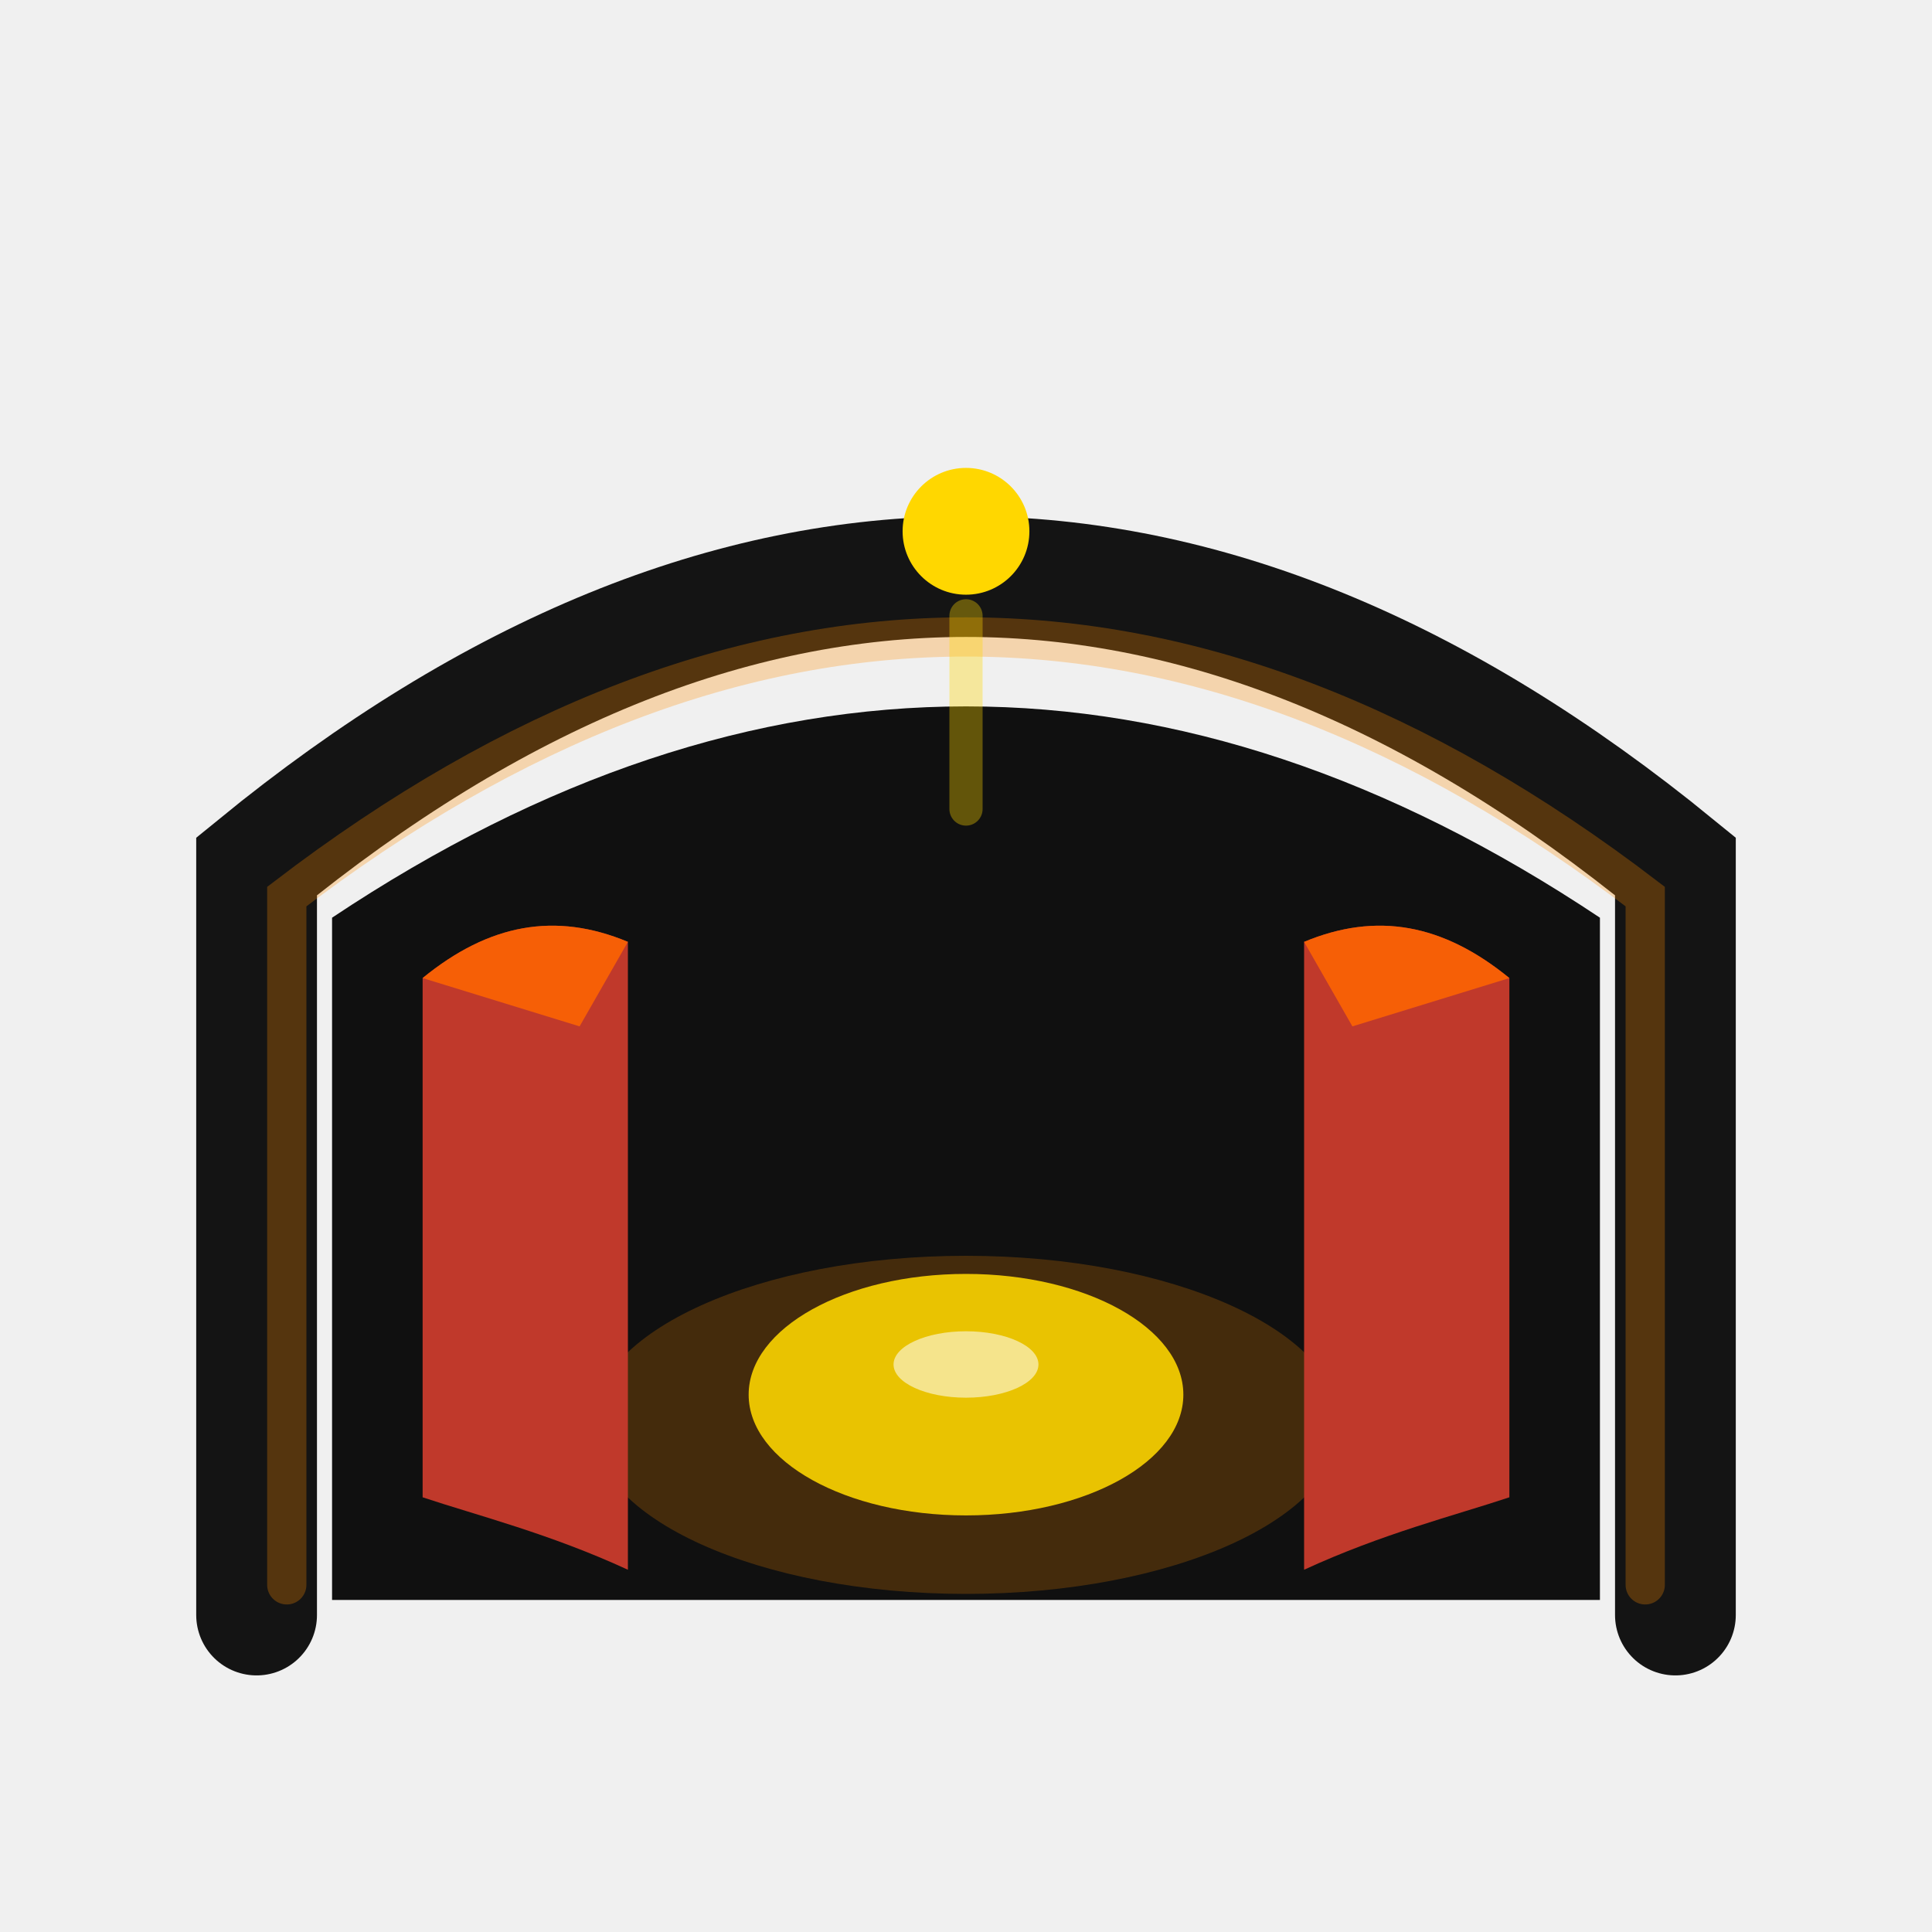
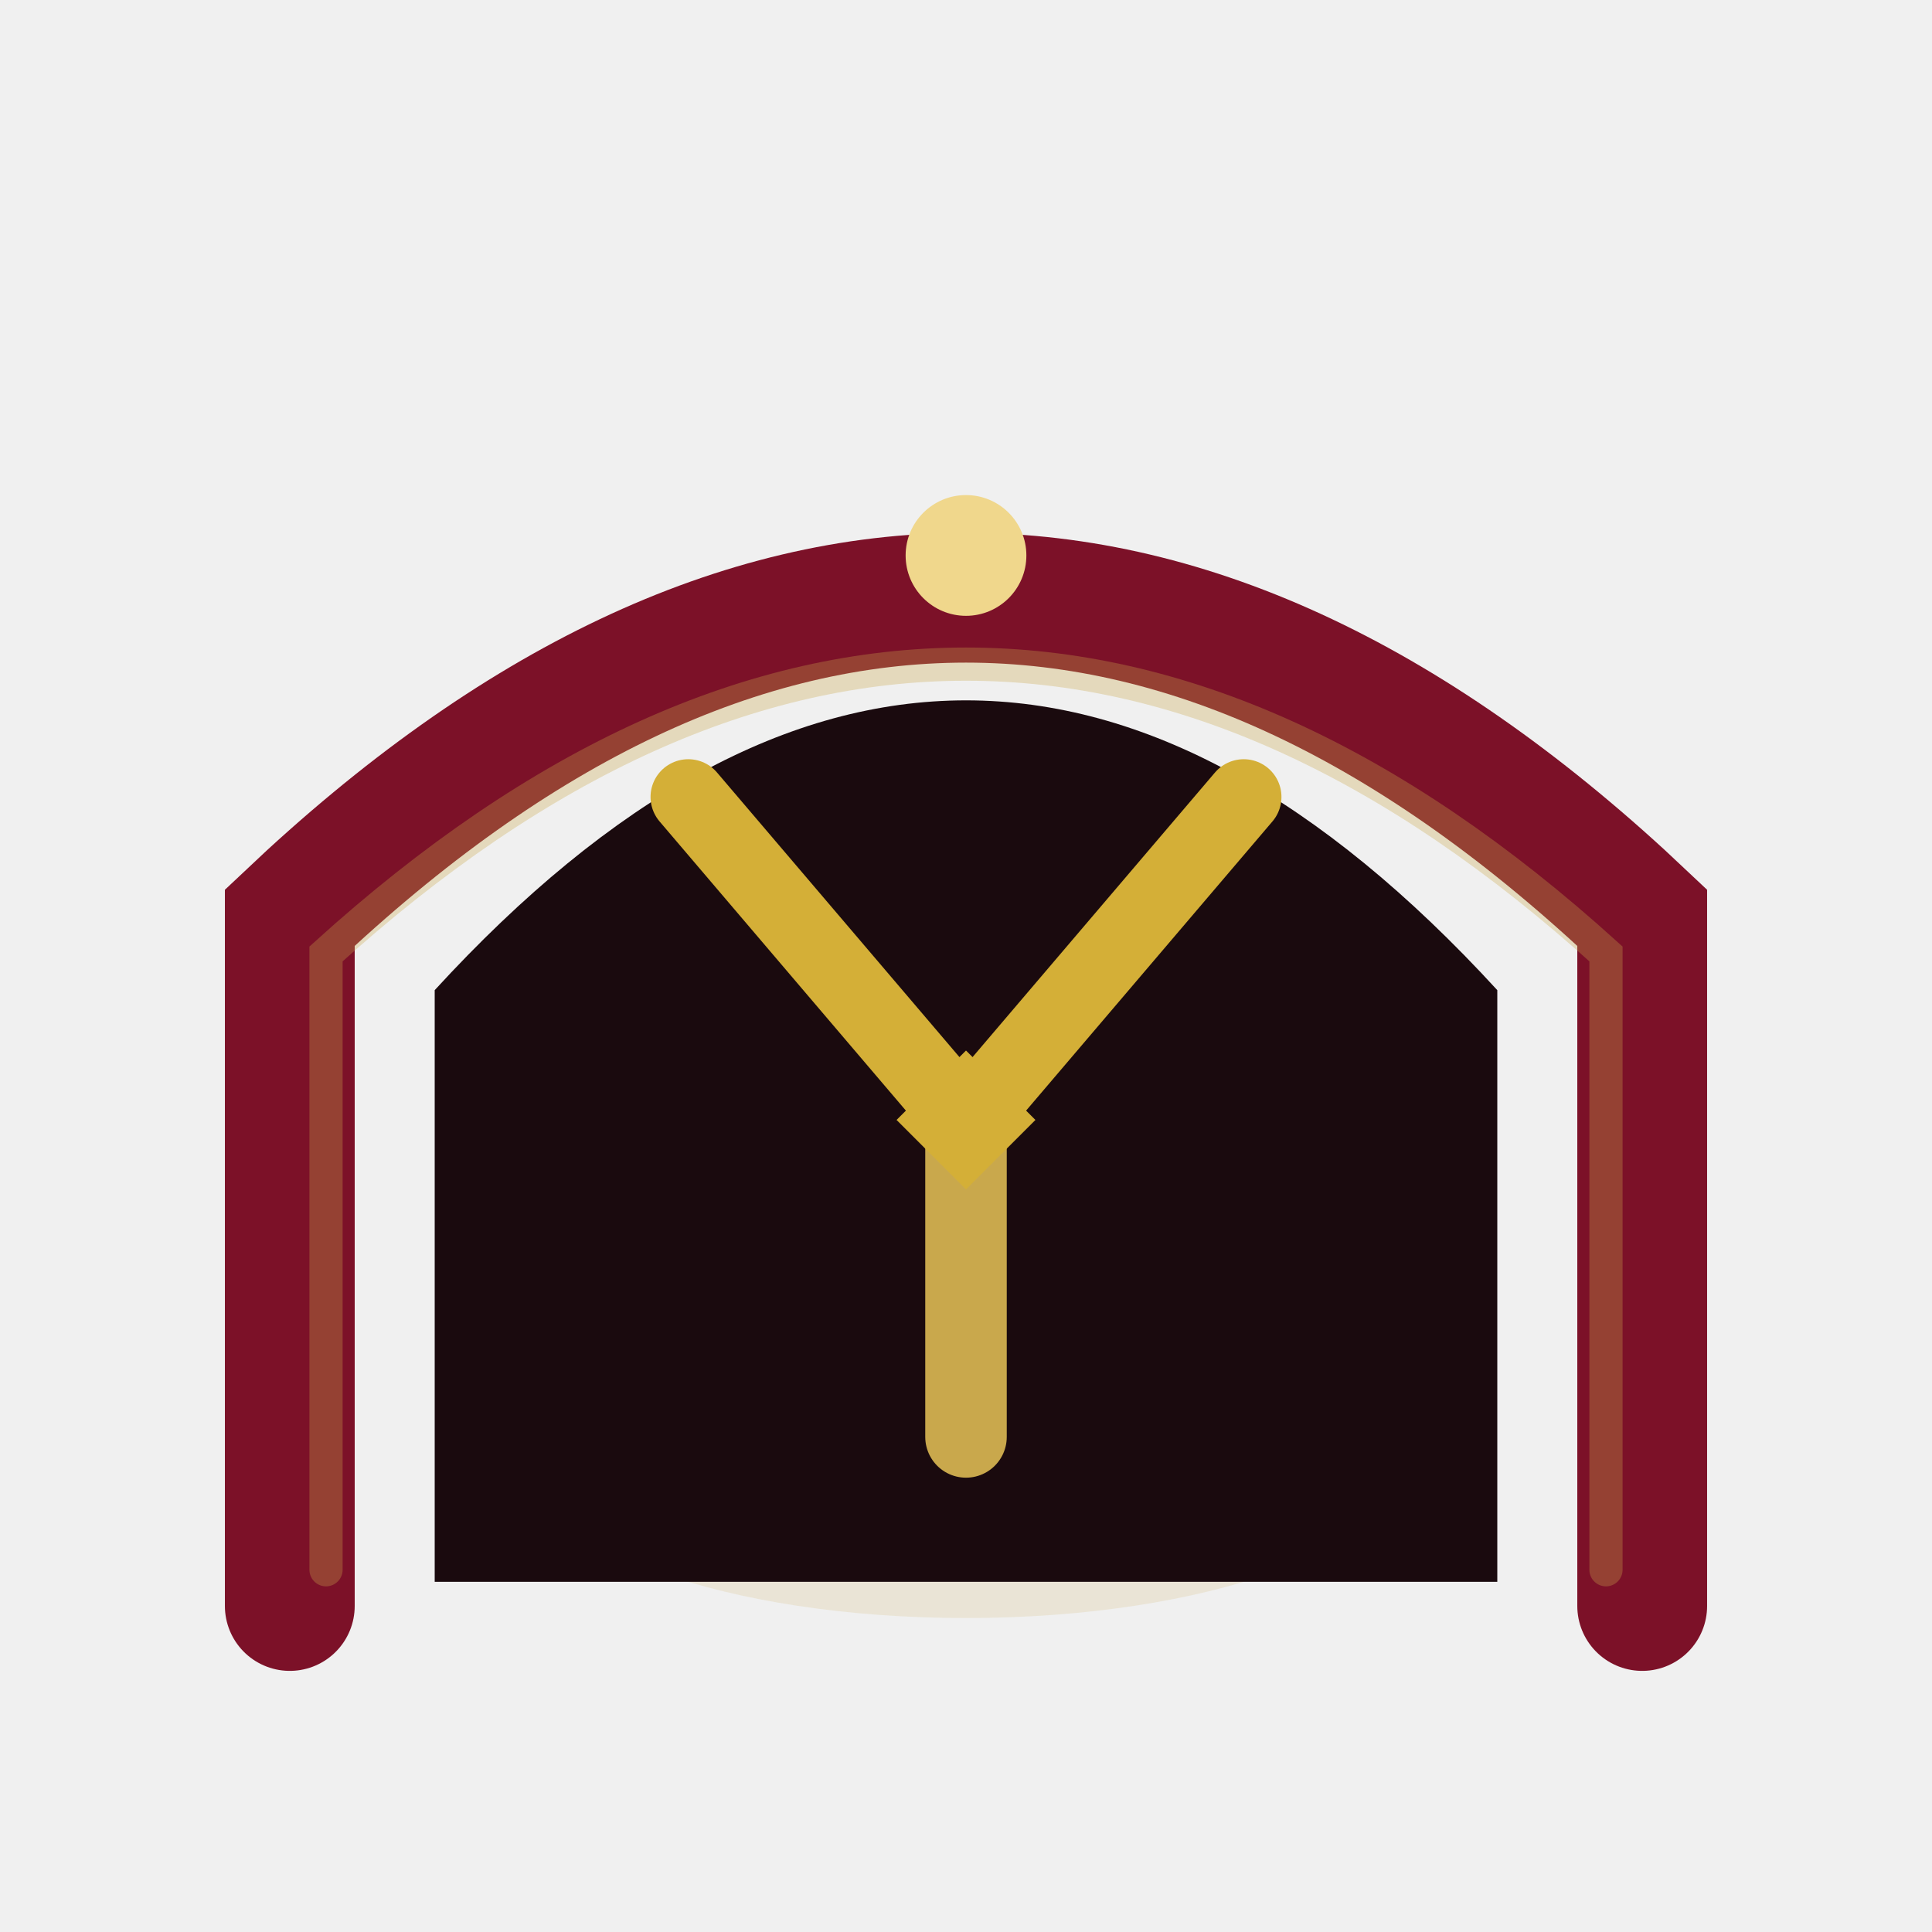
- <svg xmlns="http://www.w3.org/2000/svg" viewBox="0 0 32 32" fill="none" role="img" aria-label="Scena">
-   <path d="M5.5 26.5V15.2Q16 8.2 26.5 15.2v11.3H5.5Z" fill="#101010" />
-   <ellipse cx="16" cy="23.6" rx="6.2" ry="2.8" fill="#FF8C00" opacity="0.22" />
-   <ellipse cx="16" cy="23.1" rx="3.6" ry="2" fill="#FFD700" opacity="0.88" />
-   <ellipse cx="16" cy="22.6" rx="1.2" ry="0.55" fill="#FFFFFF" opacity="0.55" />
-   <path d="M7 16.2c1.1-.9 2.2-1.1 3.4-.6V26c-1.3-.6-2.5-.9-3.4-1.2V16.2Z" fill="#C0392B" />
-   <path d="M7 16.2c1.1-.9 2.2-1.1 3.4-.6l-.8 1.4-2.6-.8V16.2Z" fill="#FF6600" opacity="0.85" />
-   <path d="M25 16.2c-1.1-.9-2.2-1.1-3.4-.6V26c1.3-.6 2.5-.9 3.4-1.2V16.2Z" fill="#C0392B" />
-   <path d="M25 16.2c-1.1-.9-2.2-1.1-3.4-.6l.8 1.4 2.6-.8V16.2Z" fill="#FF6600" opacity="0.85" />
-   <path d="M4.25 26.75V14.35Q16 4.75 27.75 14.35v12.4" stroke="#141414" stroke-width="2" stroke-linecap="round" />
-   <path d="M4.75 26.25V14.85Q16 6.25 27.25 14.85v11.4" stroke="#FF8C00" stroke-width="0.65" stroke-linecap="round" opacity="0.28" />
-   <circle cx="16" cy="8.8" r="1.05" fill="#FFD700" />
-   <path d="M16 10.2v3.2" stroke="#FFD700" stroke-width="0.55" stroke-linecap="round" opacity="0.35" />
+ <svg xmlns="http://www.w3.org/2000/svg" viewBox="0 0 32 32" fill="none" role="img" aria-label="Arleco">
+   <ellipse cx="16" cy="24.2" rx="7.2" ry="2.6" fill="#C9A84C" opacity="0.16" />
+   <path d="M8.2 17.4L8.2 25.8L11.8 25.2Q10.4 21.2 10.4 17.4Z" fill="#8B1530" />
+   <path d="M23.8 17.4L23.8 25.8L20.2 25.2Q21.6 21.2 21.6 17.4Z" fill="#8B1530" />
+   <path d="M7.2 26.2V16.4Q16 6.8 24.8 16.4V26.2" fill="#1A0A0E" />
+   <path d="M16 23.8V18.2" stroke="#C9A84C" stroke-width="1.35" stroke-linecap="round" />
+   <path d="M16 18.6L11.4 13.2" stroke="#D4AF37" stroke-width="1.25" stroke-linecap="round" />
+   <path d="M16 18.6L20.6 13.2" stroke="#D4AF37" stroke-width="1.25" stroke-linecap="round" />
+   <path d="M16 17.4L17.15 18.55L16 19.7L14.85 18.55Z" fill="#D4AF37" />
+   <path d="M4.8 26.6V15.2Q16 4.6 27.2 15.2V26.6" stroke="#7C1128" stroke-width="2.15" stroke-linecap="round" />
+   <path d="M5.4 26V15.8Q16 6.2 26.6 15.8V26" stroke="#C9A84C" stroke-width="0.55" stroke-linecap="round" opacity="0.32" />
+   <circle cx="16" cy="9.2" r="1" fill="#F0D78C" />
</svg>
